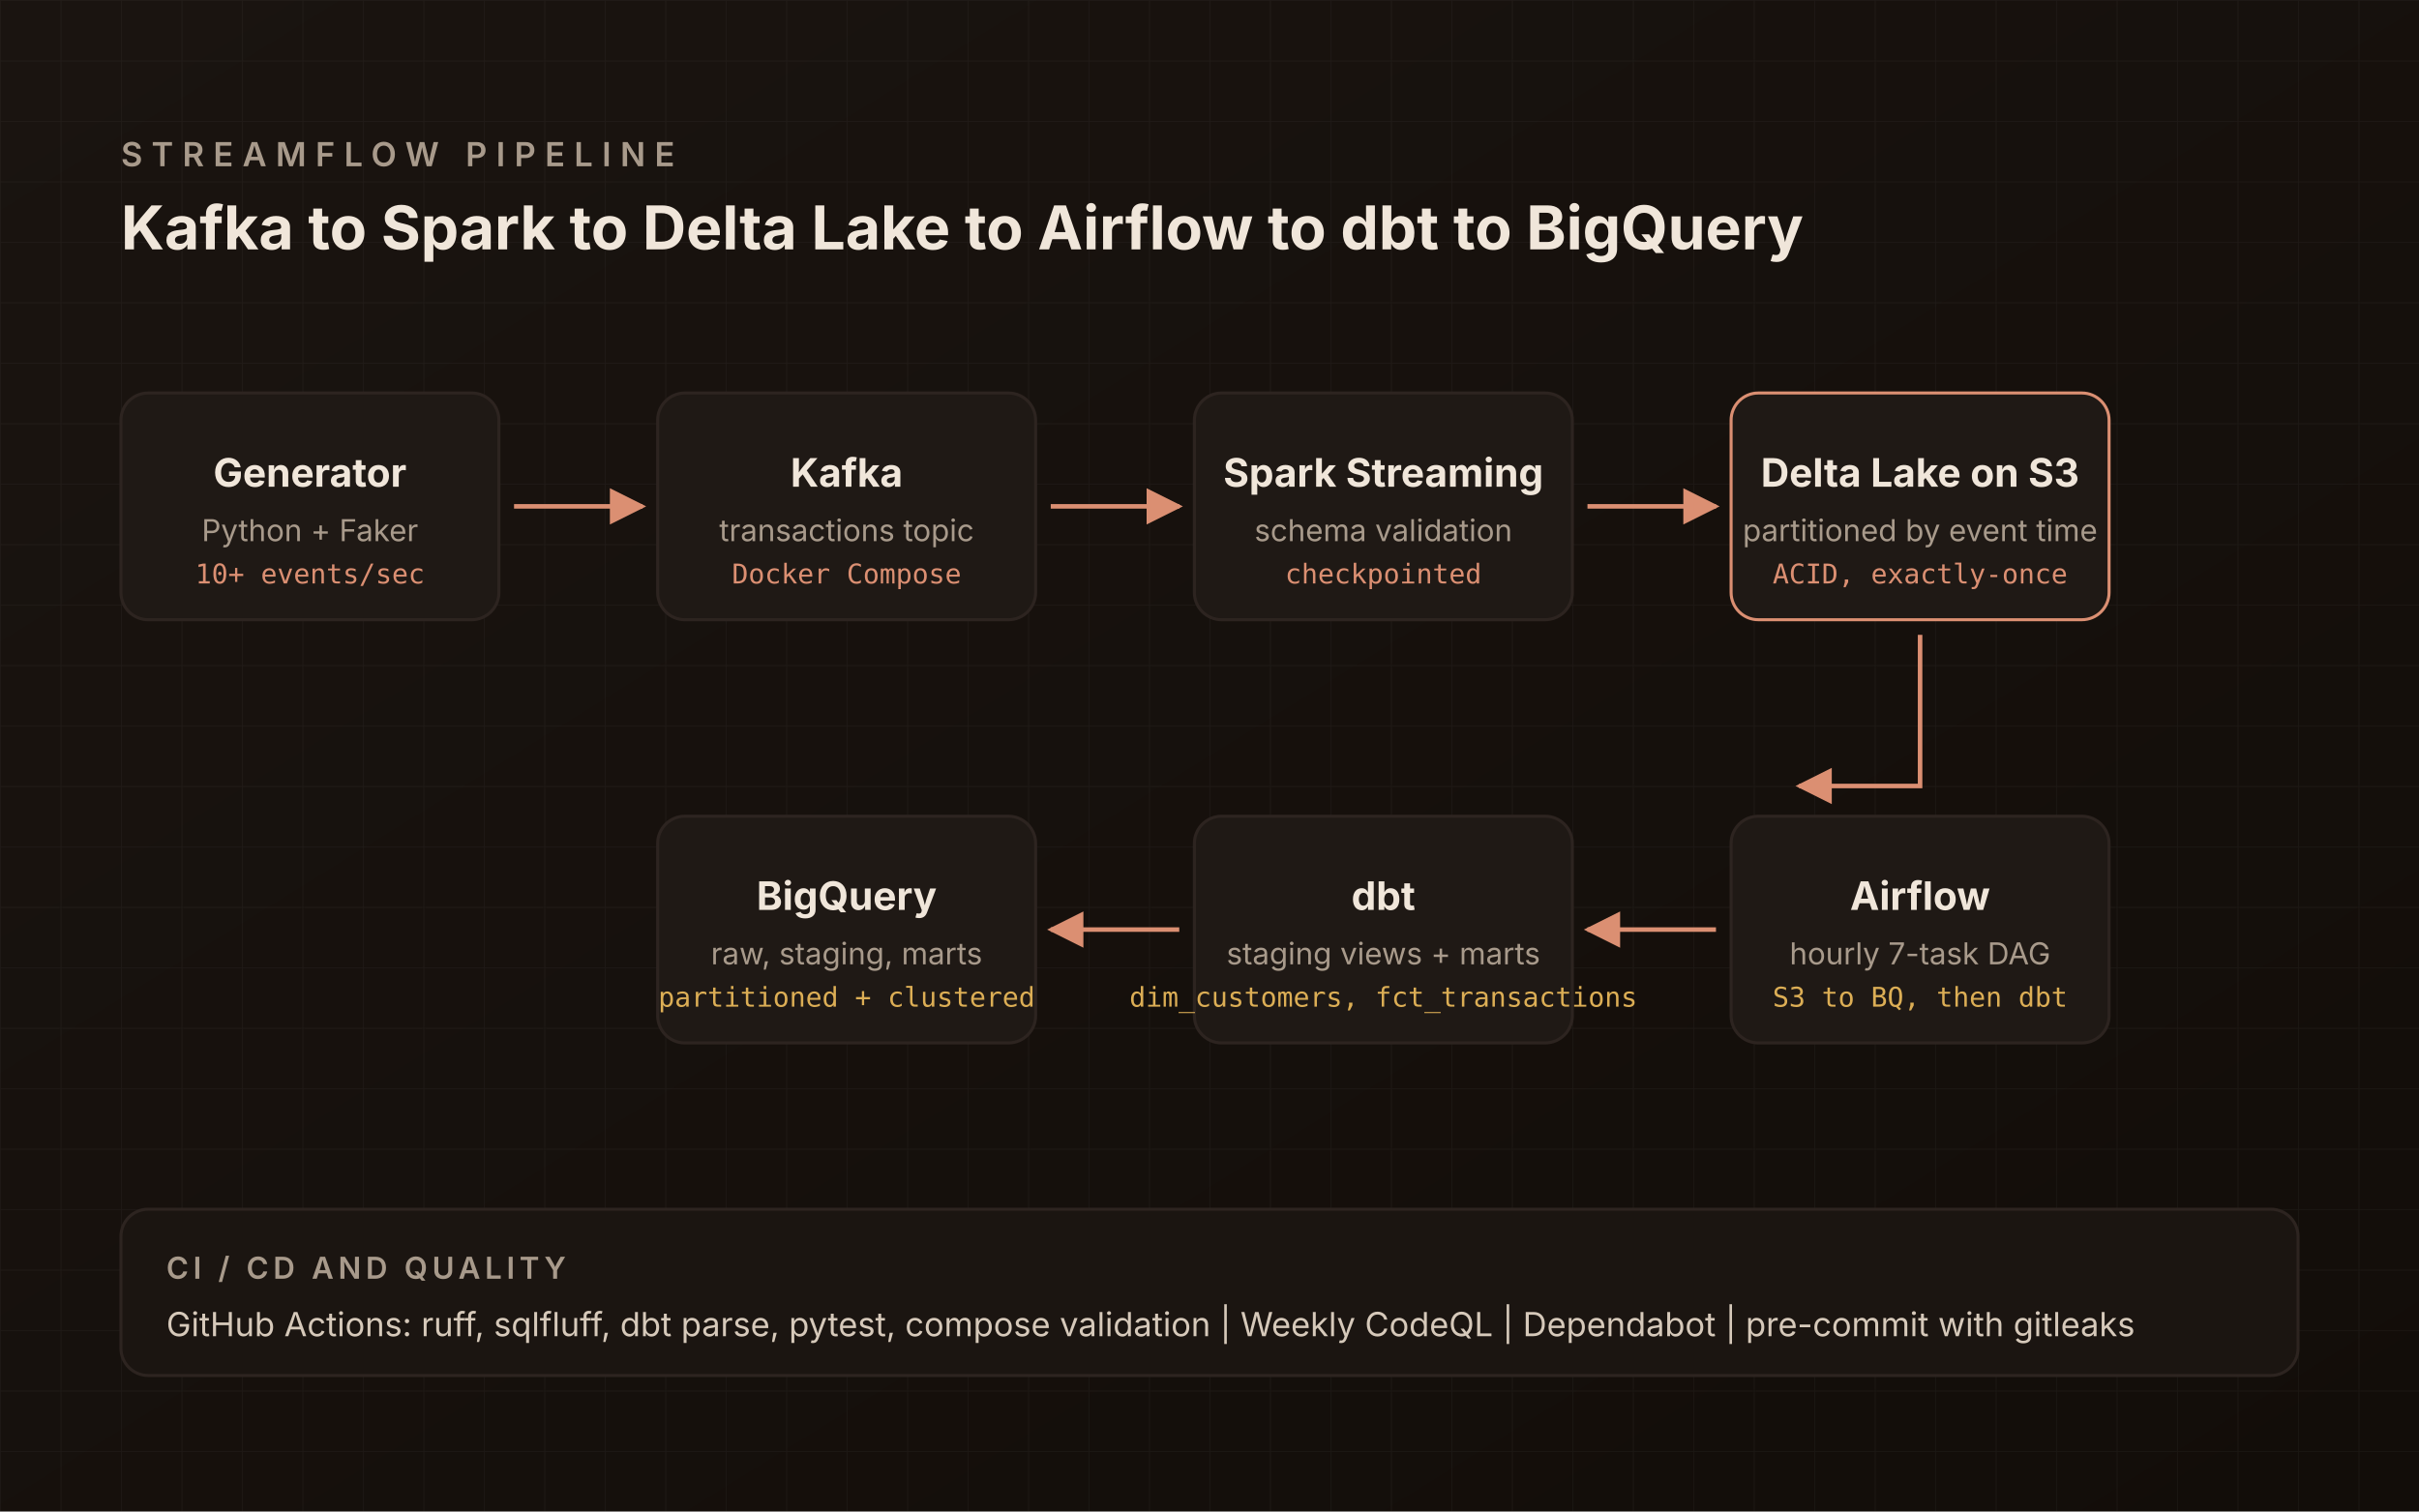
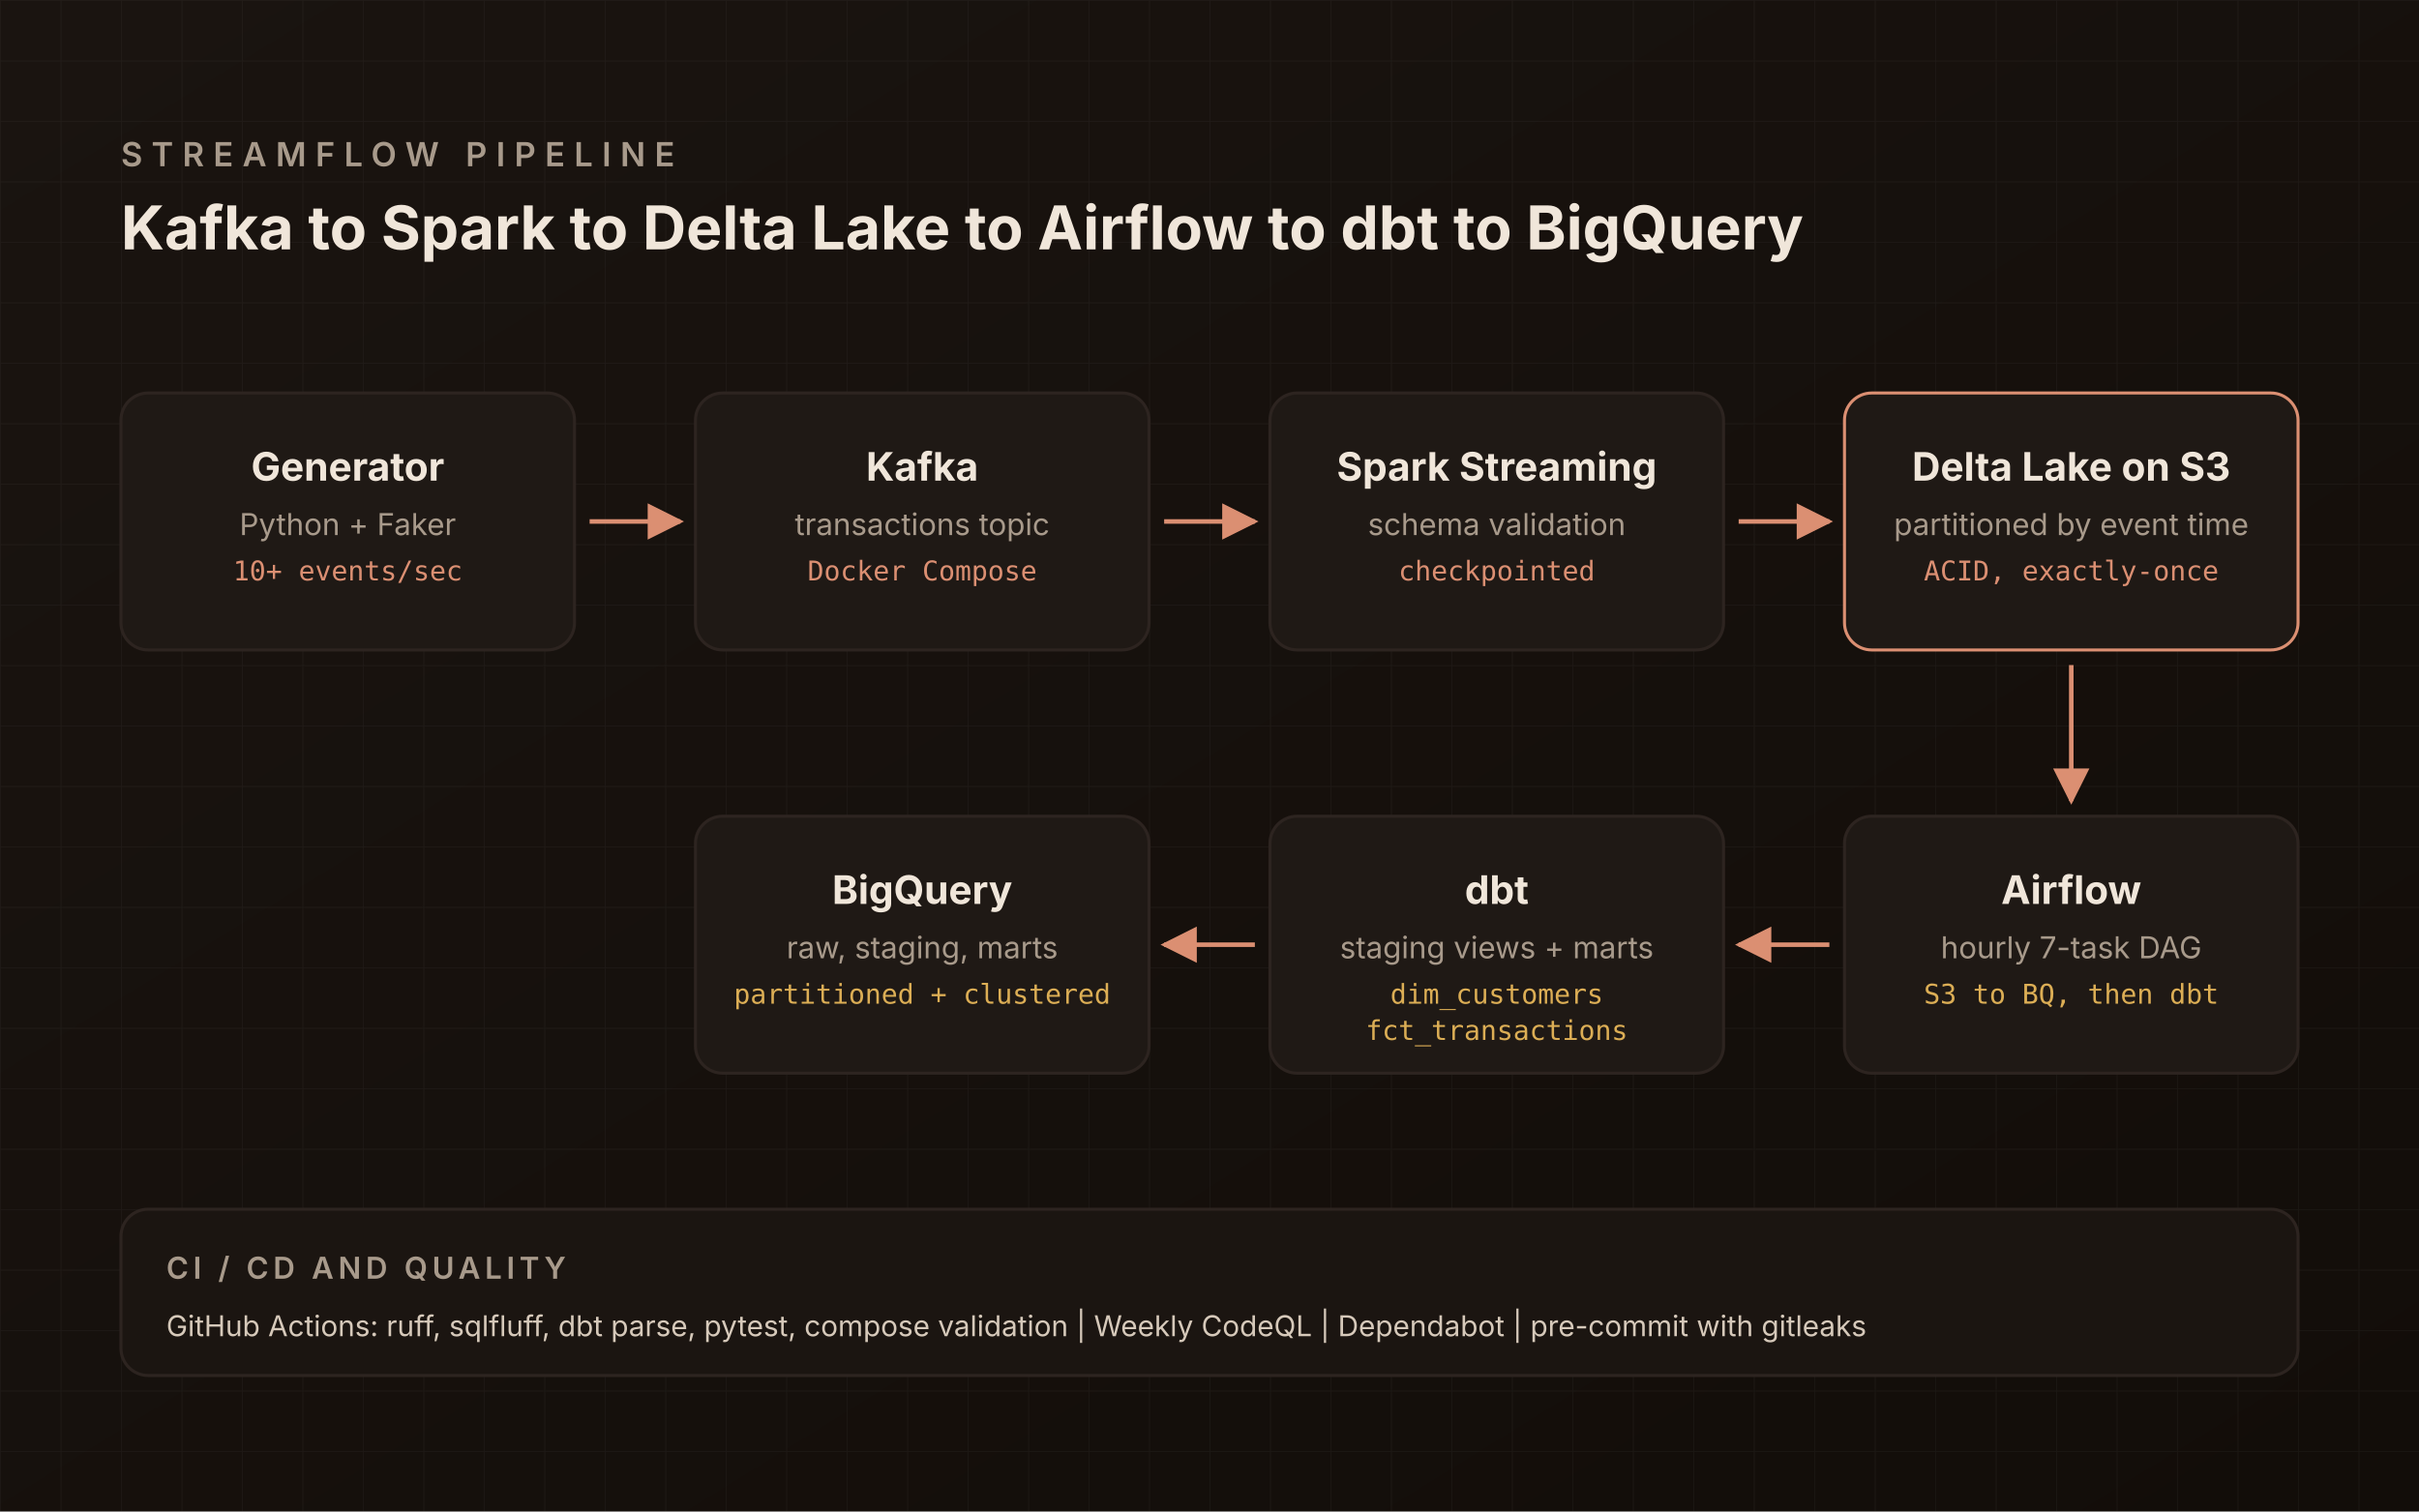
<svg xmlns="http://www.w3.org/2000/svg" viewBox="0 0 1600 1000" width="1600" height="1000" font-family="Inter, Arial, sans-serif">
  <defs>
    <linearGradient id="bg" x1="0" y1="0" x2="1" y2="1">
      <stop offset="0" stop-color="#1a1410" />
      <stop offset="1" stop-color="#120d09" />
    </linearGradient>
    <marker id="arrow" viewBox="0 0 10 10" refX="9" refY="5" markerWidth="8" markerHeight="8" orient="auto-start-reverse">
      <path d="M0 0L10 5L0 10z" fill="#db8f72" />
    </marker>
    <pattern id="grid" width="40" height="40" patternUnits="userSpaceOnUse">
      <path d="M40 0H0V40" fill="none" stroke="#ffffff" stroke-opacity="0.04" />
    </pattern>
  </defs>
  <rect width="1600" height="1000" fill="url(#bg)" />
  <rect width="1600" height="1000" fill="url(#grid)" />
  <text x="80" y="110" fill="#a89a8b" font-size="22" letter-spacing="6" font-weight="600">STREAMFLOW PIPELINE</text>
  <text x="80" y="165" fill="#f0e6da" font-size="40" font-weight="700">Kafka to Spark to Delta Lake to Airflow to dbt to BigQuery</text>
  <g id="row1" transform="translate(80,260)">
    <g>
-       <rect width="250" height="150" rx="18" fill="#1f1915" stroke="#2d2420" stroke-width="2" />
-       <text x="125" y="62" text-anchor="middle" fill="#f0e6da" font-size="26" font-weight="700">Generator</text>
-       <text x="125" y="98" text-anchor="middle" fill="#a89a8b" font-size="20">Python + Faker</text>
-       <text x="125" y="126" text-anchor="middle" fill="#db8f72" font-size="18" font-family="JetBrains Mono, monospace">10+ events/sec</text>
+       <rect width="300" height="170" rx="18" fill="#1f1915" stroke="#2d2420" stroke-width="2" />
+       <text x="150" y="58" text-anchor="middle" fill="#f0e6da" font-size="26" font-weight="700">Generator</text>
+       <text x="150" y="94" text-anchor="middle" fill="#a89a8b" font-size="20">Python + Faker</text>
+       <text x="150" y="124" text-anchor="middle" fill="#db8f72" font-size="18" font-family="JetBrains Mono, monospace">10+ events/sec</text>
    </g>
-     <line x1="260" y1="75" x2="345" y2="75" stroke="#db8f72" stroke-width="3" marker-end="url(#arrow)" />
-     <g transform="translate(355,0)">
-       <rect width="250" height="150" rx="18" fill="#1f1915" stroke="#2d2420" stroke-width="2" />
-       <text x="125" y="62" text-anchor="middle" fill="#f0e6da" font-size="26" font-weight="700">Kafka</text>
-       <text x="125" y="98" text-anchor="middle" fill="#a89a8b" font-size="20">transactions topic</text>
-       <text x="125" y="126" text-anchor="middle" fill="#db8f72" font-size="18" font-family="JetBrains Mono, monospace">Docker Compose</text>
+     <line x1="310" y1="85" x2="370" y2="85" stroke="#db8f72" stroke-width="3" marker-end="url(#arrow)" />
+     <g transform="translate(380,0)">
+       <rect width="300" height="170" rx="18" fill="#1f1915" stroke="#2d2420" stroke-width="2" />
+       <text x="150" y="58" text-anchor="middle" fill="#f0e6da" font-size="26" font-weight="700">Kafka</text>
+       <text x="150" y="94" text-anchor="middle" fill="#a89a8b" font-size="20">transactions topic</text>
+       <text x="150" y="124" text-anchor="middle" fill="#db8f72" font-size="18" font-family="JetBrains Mono, monospace">Docker Compose</text>
    </g>
-     <line x1="615" y1="75" x2="700" y2="75" stroke="#db8f72" stroke-width="3" marker-end="url(#arrow)" />
-     <g transform="translate(710,0)">
-       <rect width="250" height="150" rx="18" fill="#1f1915" stroke="#2d2420" stroke-width="2" />
-       <text x="125" y="62" text-anchor="middle" fill="#f0e6da" font-size="26" font-weight="700">Spark Streaming</text>
-       <text x="125" y="98" text-anchor="middle" fill="#a89a8b" font-size="20">schema validation</text>
-       <text x="125" y="126" text-anchor="middle" fill="#db8f72" font-size="18" font-family="JetBrains Mono, monospace">checkpointed</text>
+     <line x1="690" y1="85" x2="750" y2="85" stroke="#db8f72" stroke-width="3" marker-end="url(#arrow)" />
+     <g transform="translate(760,0)">
+       <rect width="300" height="170" rx="18" fill="#1f1915" stroke="#2d2420" stroke-width="2" />
+       <text x="150" y="58" text-anchor="middle" fill="#f0e6da" font-size="26" font-weight="700">Spark Streaming</text>
+       <text x="150" y="94" text-anchor="middle" fill="#a89a8b" font-size="20">schema validation</text>
+       <text x="150" y="124" text-anchor="middle" fill="#db8f72" font-size="18" font-family="JetBrains Mono, monospace">checkpointed</text>
    </g>
-     <line x1="970" y1="75" x2="1055" y2="75" stroke="#db8f72" stroke-width="3" marker-end="url(#arrow)" />
-     <g transform="translate(1065,0)">
-       <rect width="250" height="150" rx="18" fill="#1f1915" stroke="#db8f72" stroke-width="2" />
-       <text x="125" y="62" text-anchor="middle" fill="#f0e6da" font-size="26" font-weight="700">Delta Lake on S3</text>
-       <text x="125" y="98" text-anchor="middle" fill="#a89a8b" font-size="20">partitioned by event time</text>
-       <text x="125" y="126" text-anchor="middle" fill="#db8f72" font-size="18" font-family="JetBrains Mono, monospace">ACID, exactly-once</text>
+     <line x1="1070" y1="85" x2="1130" y2="85" stroke="#db8f72" stroke-width="3" marker-end="url(#arrow)" />
+     <g transform="translate(1140,0)">
+       <rect width="300" height="170" rx="18" fill="#1f1915" stroke="#db8f72" stroke-width="2" />
+       <text x="150" y="58" text-anchor="middle" fill="#f0e6da" font-size="26" font-weight="700">Delta Lake on S3</text>
+       <text x="150" y="94" text-anchor="middle" fill="#a89a8b" font-size="20">partitioned by event time</text>
+       <text x="150" y="124" text-anchor="middle" fill="#db8f72" font-size="18" font-family="JetBrains Mono, monospace">ACID, exactly-once</text>
    </g>
  </g>
-   <path d="M1270 420 V520 H1190" fill="none" stroke="#db8f72" stroke-width="3" marker-end="url(#arrow)" />
+   <path d="M1370 440 V530" fill="none" stroke="#db8f72" stroke-width="3" marker-end="url(#arrow)" />
  <g id="row2" transform="translate(80,540)">
-     <g transform="translate(355,0)">
-       <rect width="250" height="150" rx="18" fill="#1f1915" stroke="#2d2420" stroke-width="2" />
-       <text x="125" y="62" text-anchor="middle" fill="#f0e6da" font-size="26" font-weight="700">BigQuery</text>
-       <text x="125" y="98" text-anchor="middle" fill="#a89a8b" font-size="20">raw, staging, marts</text>
-       <text x="125" y="126" text-anchor="middle" fill="#dcae55" font-size="18" font-family="JetBrains Mono, monospace">partitioned + clustered</text>
+     <g transform="translate(380,0)">
+       <rect width="300" height="170" rx="18" fill="#1f1915" stroke="#2d2420" stroke-width="2" />
+       <text x="150" y="58" text-anchor="middle" fill="#f0e6da" font-size="26" font-weight="700">BigQuery</text>
+       <text x="150" y="94" text-anchor="middle" fill="#a89a8b" font-size="20">raw, staging, marts</text>
+       <text x="150" y="124" text-anchor="middle" fill="#dcae55" font-size="18" font-family="JetBrains Mono, monospace">partitioned + clustered</text>
    </g>
-     <line x1="700" y1="75" x2="615" y2="75" stroke="#db8f72" stroke-width="3" marker-end="url(#arrow)" />
-     <g transform="translate(710,0)">
-       <rect width="250" height="150" rx="18" fill="#1f1915" stroke="#2d2420" stroke-width="2" />
-       <text x="125" y="62" text-anchor="middle" fill="#f0e6da" font-size="26" font-weight="700">dbt</text>
-       <text x="125" y="98" text-anchor="middle" fill="#a89a8b" font-size="20">staging views + marts</text>
-       <text x="125" y="126" text-anchor="middle" fill="#dcae55" font-size="18" font-family="JetBrains Mono, monospace">dim_customers, fct_transactions</text>
+     <line x1="750" y1="85" x2="690" y2="85" stroke="#db8f72" stroke-width="3" marker-end="url(#arrow)" />
+     <g transform="translate(760,0)">
+       <rect width="300" height="170" rx="18" fill="#1f1915" stroke="#2d2420" stroke-width="2" />
+       <text x="150" y="58" text-anchor="middle" fill="#f0e6da" font-size="26" font-weight="700">dbt</text>
+       <text x="150" y="94" text-anchor="middle" fill="#a89a8b" font-size="20">staging views + marts</text>
+       <text x="150" y="124" text-anchor="middle" fill="#dcae55" font-size="18" font-family="JetBrains Mono, monospace">dim_customers</text>
+       <text x="150" y="148" text-anchor="middle" fill="#dcae55" font-size="18" font-family="JetBrains Mono, monospace">fct_transactions</text>
    </g>
-     <line x1="1055" y1="75" x2="970" y2="75" stroke="#db8f72" stroke-width="3" marker-end="url(#arrow)" />
-     <g transform="translate(1065,0)">
-       <rect width="250" height="150" rx="18" fill="#1f1915" stroke="#2d2420" stroke-width="2" />
-       <text x="125" y="62" text-anchor="middle" fill="#f0e6da" font-size="26" font-weight="700">Airflow</text>
-       <text x="125" y="98" text-anchor="middle" fill="#a89a8b" font-size="20">hourly 7-task DAG</text>
-       <text x="125" y="126" text-anchor="middle" fill="#dcae55" font-size="18" font-family="JetBrains Mono, monospace">S3 to BQ, then dbt</text>
+     <line x1="1130" y1="85" x2="1070" y2="85" stroke="#db8f72" stroke-width="3" marker-end="url(#arrow)" />
+     <g transform="translate(1140,0)">
+       <rect width="300" height="170" rx="18" fill="#1f1915" stroke="#2d2420" stroke-width="2" />
+       <text x="150" y="58" text-anchor="middle" fill="#f0e6da" font-size="26" font-weight="700">Airflow</text>
+       <text x="150" y="94" text-anchor="middle" fill="#a89a8b" font-size="20">hourly 7-task DAG</text>
+       <text x="150" y="124" text-anchor="middle" fill="#dcae55" font-size="18" font-family="JetBrains Mono, monospace">S3 to BQ, then dbt</text>
    </g>
  </g>
  <g transform="translate(80,800)">
    <rect width="1440" height="110" rx="18" fill="#1b1511" stroke="#2d2420" stroke-width="2" />
    <text x="30" y="46" fill="#a89a8b" font-size="20" font-weight="600" letter-spacing="3">CI / CD AND QUALITY</text>
-     <text x="30" y="84" fill="#d6c9ba" font-size="22">GitHub Actions: ruff, sqlfluff, dbt parse, pytest, compose validation   |   Weekly CodeQL   |   Dependabot   |   pre-commit with gitleaks</text>
+     <text x="30" y="84" fill="#d6c9ba" font-size="19">GitHub Actions: ruff, sqlfluff, dbt parse, pytest, compose validation   |   Weekly CodeQL   |   Dependabot   |   pre-commit with gitleaks</text>
  </g>
</svg>
